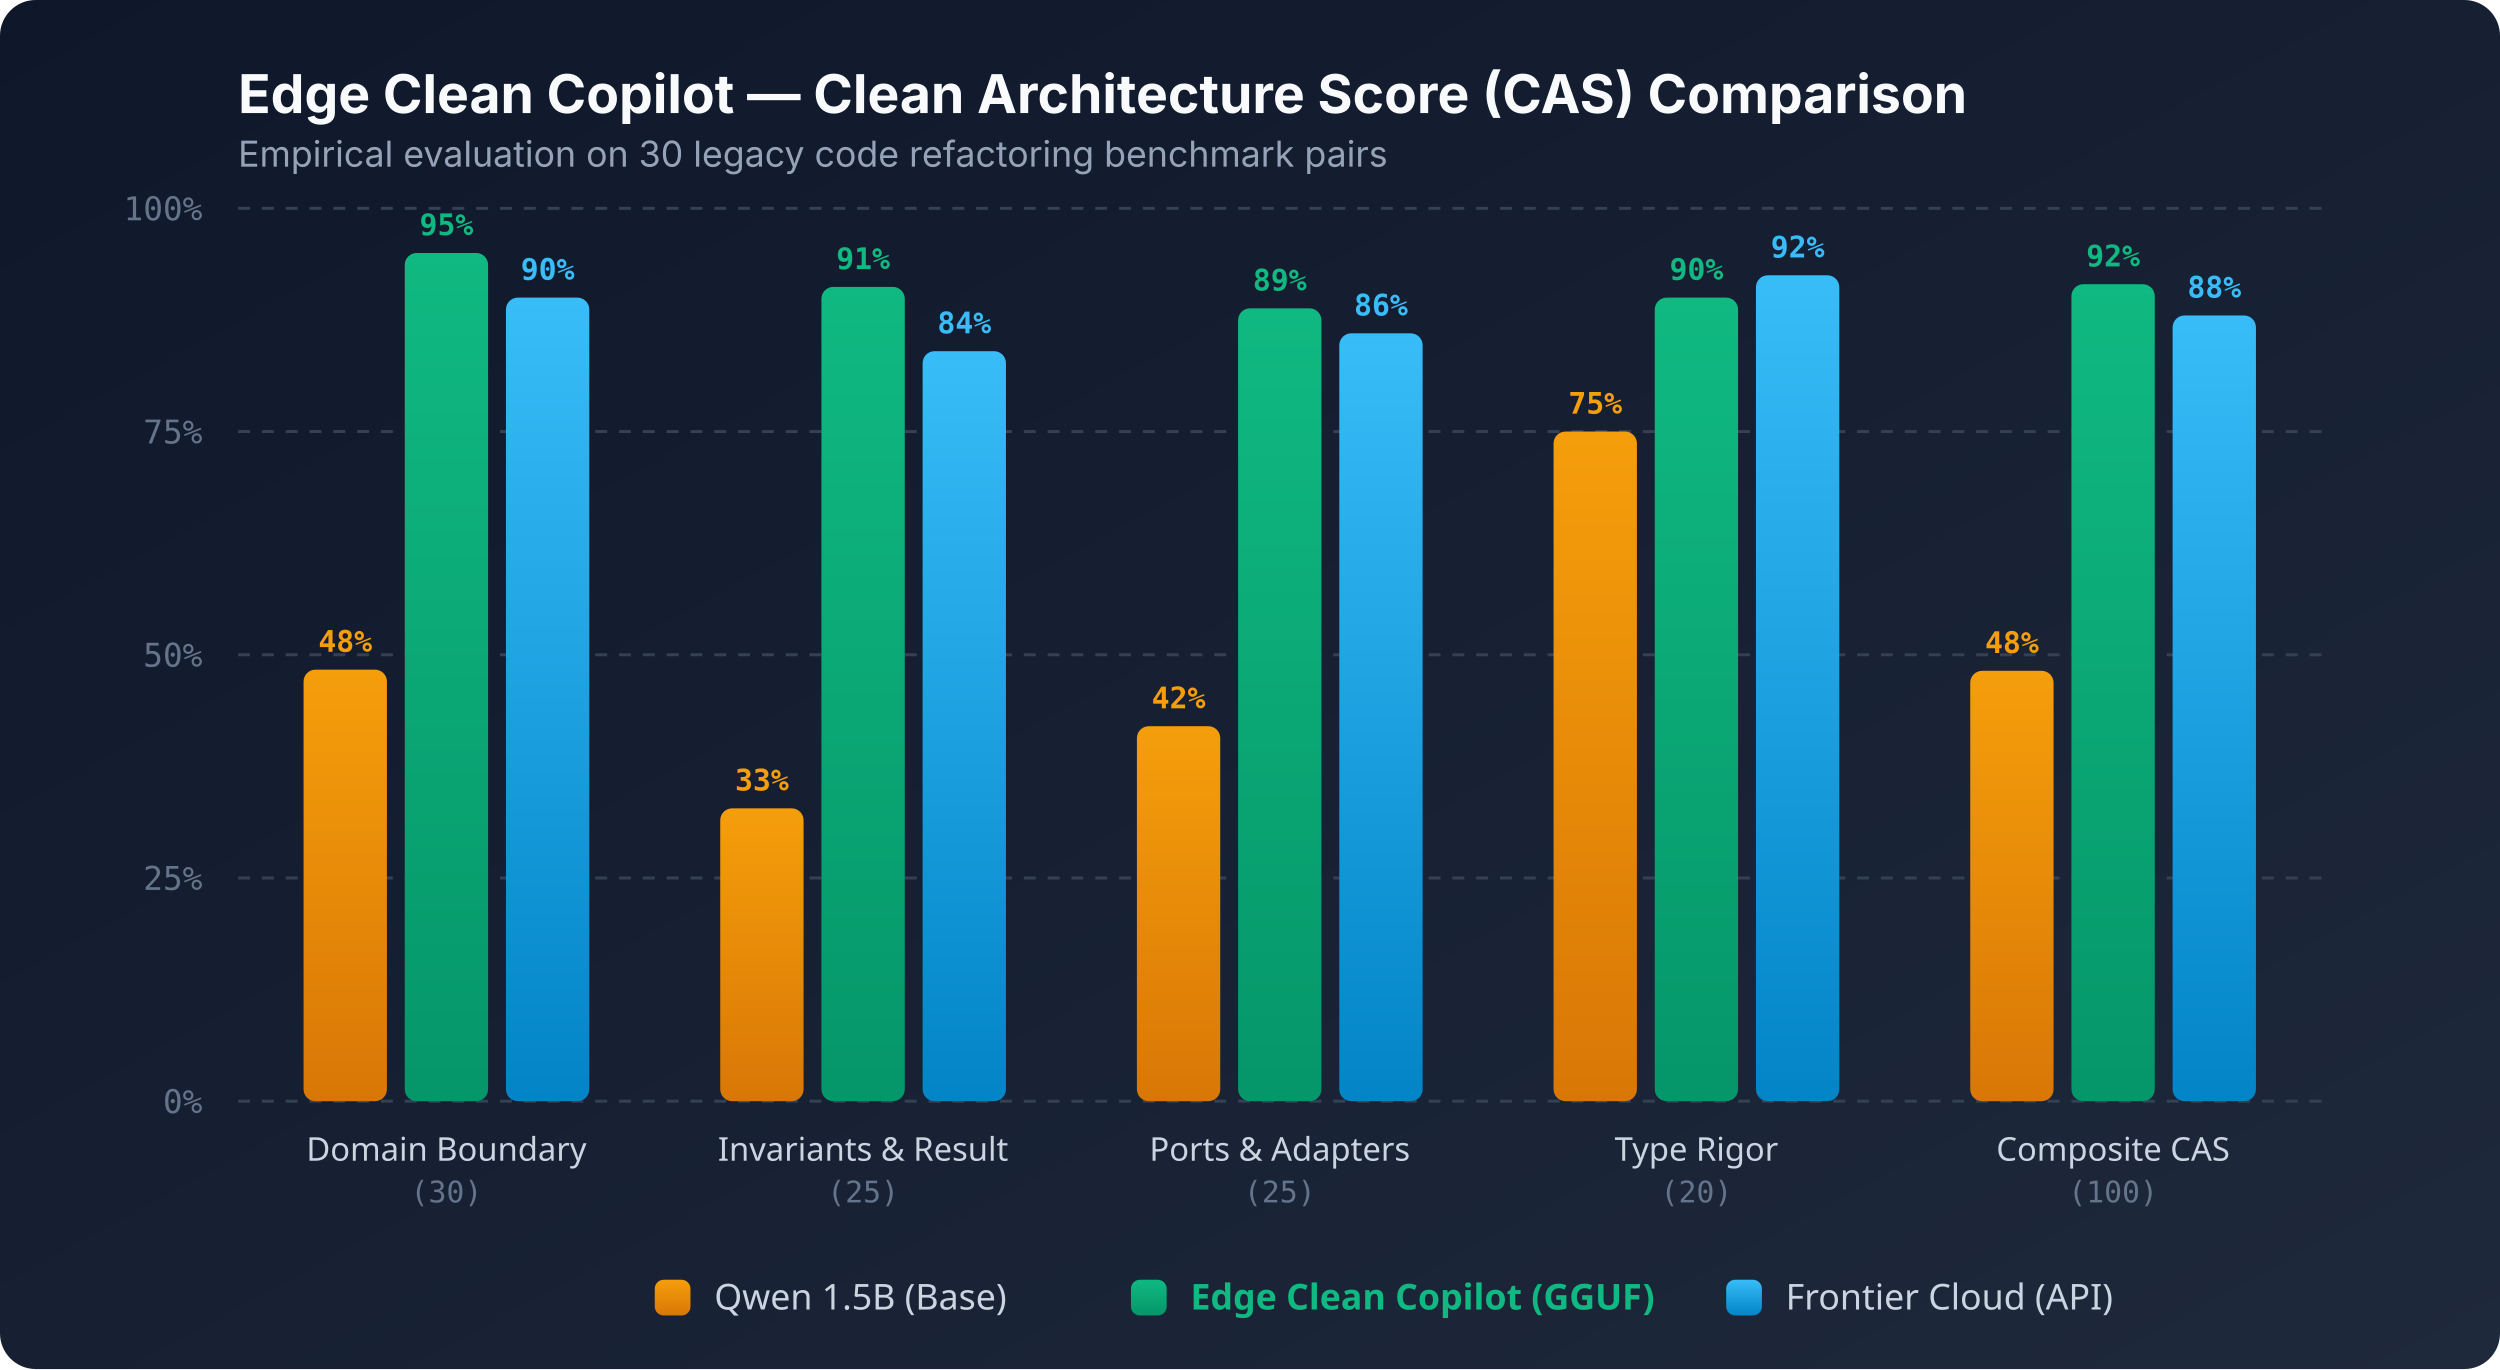
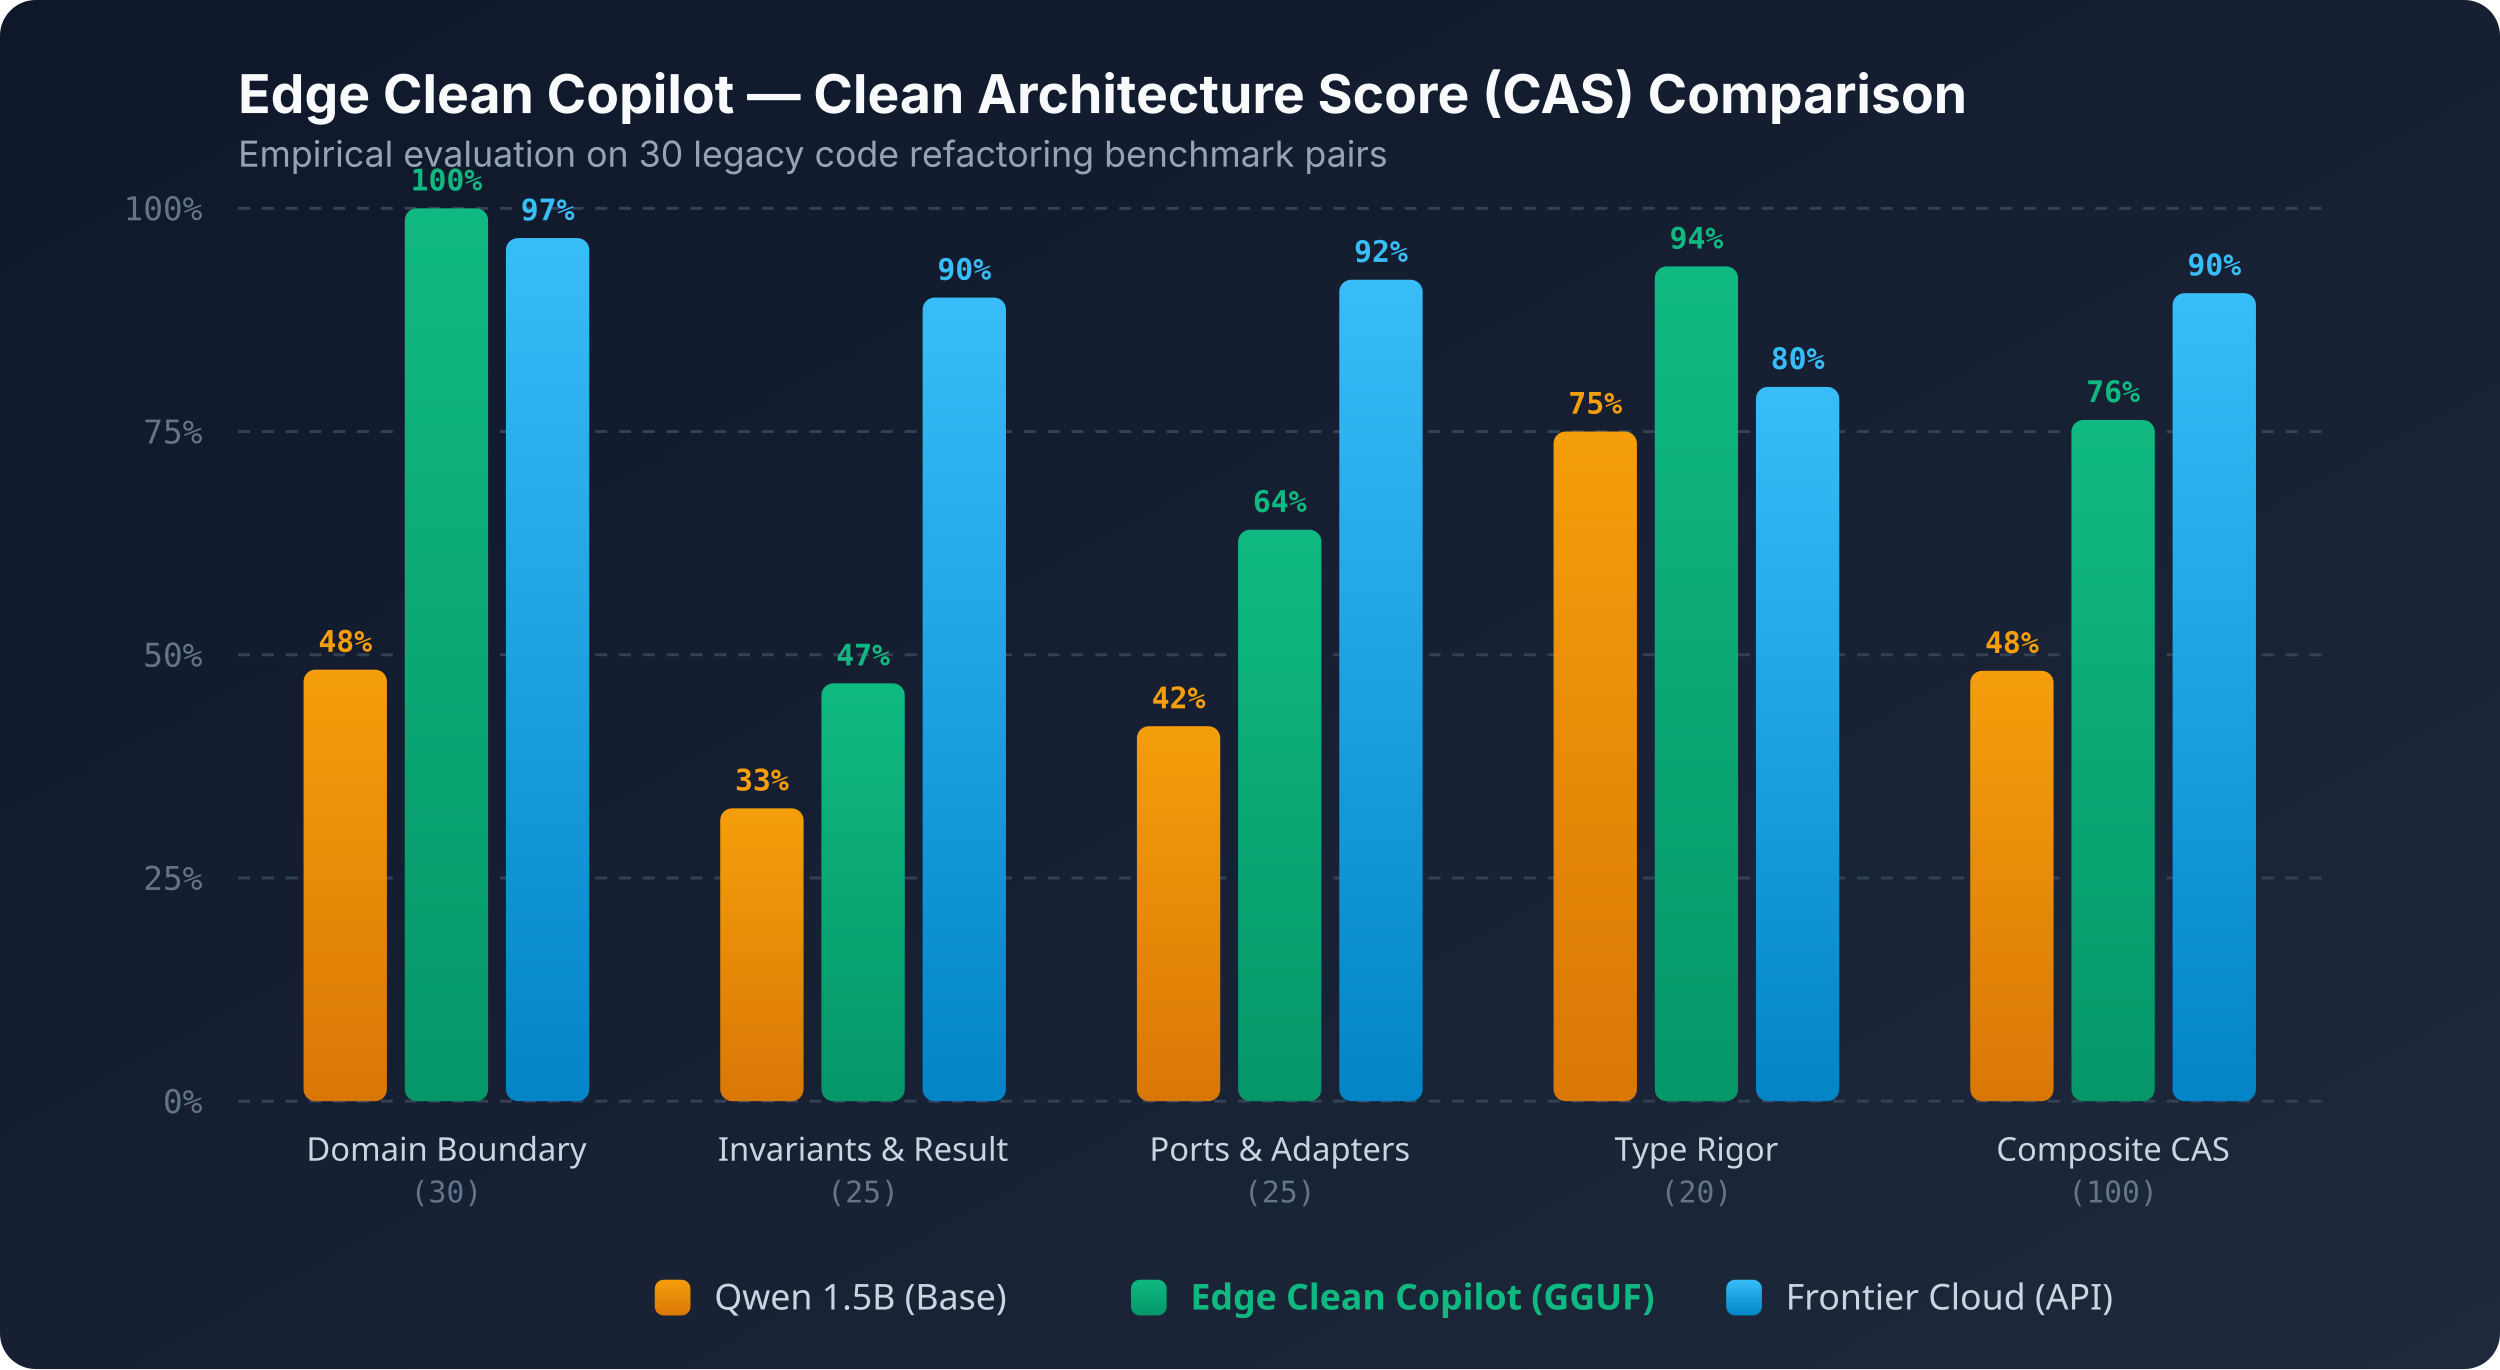
<svg xmlns="http://www.w3.org/2000/svg" viewBox="0 0 840 460" width="100%" height="100%">
  <defs>
    <linearGradient id="bgGrad" x1="0%" y1="0%" x2="100%" y2="100%">
      <stop offset="0%" stop-color="#0f172a" />
      <stop offset="100%" stop-color="#1e293b" />
    </linearGradient>
    <linearGradient id="eccGrad" x1="0%" y1="0%" x2="0%" y2="100%">
      <stop offset="0%" stop-color="#10b981" />
      <stop offset="100%" stop-color="#059669" />
    </linearGradient>
    <linearGradient id="baseGrad" x1="0%" y1="0%" x2="0%" y2="100%">
      <stop offset="0%" stop-color="#f59e0b" />
      <stop offset="100%" stop-color="#d97706" />
    </linearGradient>
    <linearGradient id="cloudGrad" x1="0%" y1="0%" x2="0%" y2="100%">
      <stop offset="0%" stop-color="#38bdf8" />
      <stop offset="100%" stop-color="#0284c7" />
    </linearGradient>
  </defs>
  <rect width="840" height="460" rx="12" fill="url(#bgGrad)" />
  <text x="80" y="38" fill="#f8fafc" font-family="system-ui, -apple-system, sans-serif" font-size="18" font-weight="bold">Edge Clean Copilot — Clean Architecture Score (CAS) Comparison</text>
  <text x="80" y="56" fill="#94a3b8" font-family="system-ui, -apple-system, sans-serif" font-size="12">Empirical evaluation on 30 legacy code refactoring benchmark pairs</text>
  <line x1="80" y1="370.0" x2="780" y2="370.0" stroke="#334155" stroke-dasharray="4,4" stroke-width="1" />
  <text x="68" y="374.0" fill="#64748b" font-family="monospace" font-size="11" text-anchor="end">0%</text>
  <line x1="80" y1="295.0" x2="780" y2="295.0" stroke="#334155" stroke-dasharray="4,4" stroke-width="1" />
  <text x="68" y="299.0" fill="#64748b" font-family="monospace" font-size="11" text-anchor="end">25%</text>
  <line x1="80" y1="220.0" x2="780" y2="220.0" stroke="#334155" stroke-dasharray="4,4" stroke-width="1" />
  <text x="68" y="224.0" fill="#64748b" font-family="monospace" font-size="11" text-anchor="end">50%</text>
  <line x1="80" y1="145.0" x2="780" y2="145.0" stroke="#334155" stroke-dasharray="4,4" stroke-width="1" />
  <text x="68" y="149.0" fill="#64748b" font-family="monospace" font-size="11" text-anchor="end">75%</text>
  <line x1="80" y1="70.0" x2="780" y2="70.0" stroke="#334155" stroke-dasharray="4,4" stroke-width="1" />
  <text x="68" y="74.0" fill="#64748b" font-family="monospace" font-size="11" text-anchor="end">100%</text>
  <rect x="102.0" y="225.0" width="28" height="145.0" rx="4" fill="url(#baseGrad)" />
  <text x="116.0" y="219.0" fill="#f59e0b" font-family="monospace" font-size="10" font-weight="bold" text-anchor="middle">48%</text>
-   <rect x="136.0" y="85.0" width="28" height="285.0" rx="4" fill="url(#eccGrad)" />
-   <text x="150.0" y="79.0" fill="#10b981" font-family="monospace" font-size="10" font-weight="bold" text-anchor="middle">95%</text>
-   <rect x="170.0" y="100.0" width="28" height="270.0" rx="4" fill="url(#cloudGrad)" />
-   <text x="184.0" y="94.0" fill="#38bdf8" font-family="monospace" font-size="10" font-weight="bold" text-anchor="middle">90%</text>
+   <rect x="136.0" y="70.0" width="28" height="300.0" rx="4" fill="url(#eccGrad)" />
+   <text x="150.0" y="64.0" fill="#10b981" font-family="monospace" font-size="10" font-weight="bold" text-anchor="middle">100%</text>
+   <rect x="170.0" y="80.0" width="28" height="290.0" rx="4" fill="url(#cloudGrad)" />
+   <text x="184.0" y="74.0" fill="#38bdf8" font-family="monospace" font-size="10" font-weight="bold" text-anchor="middle">97%</text>
  <text x="150.0" y="390" fill="#cbd5e1" font-family="system-ui, sans-serif" font-size="11" font-weight="500" text-anchor="middle">Domain Boundary</text>
  <text x="150.0" y="404" fill="#64748b" font-family="monospace" font-size="10" text-anchor="middle">(30)</text>
  <rect x="242.0" y="271.6" width="28" height="98.4" rx="4" fill="url(#baseGrad)" />
  <text x="256.0" y="265.6" fill="#f59e0b" font-family="monospace" font-size="10" font-weight="bold" text-anchor="middle">33%</text>
-   <rect x="276.0" y="96.4" width="28" height="273.6" rx="4" fill="url(#eccGrad)" />
-   <text x="290.0" y="90.4" fill="#10b981" font-family="monospace" font-size="10" font-weight="bold" text-anchor="middle">91%</text>
-   <rect x="310.0" y="118.0" width="28" height="252.0" rx="4" fill="url(#cloudGrad)" />
-   <text x="324.0" y="112.0" fill="#38bdf8" font-family="monospace" font-size="10" font-weight="bold" text-anchor="middle">84%</text>
+   <rect x="276.0" y="229.6" width="28" height="140.4" rx="4" fill="url(#eccGrad)" />
+   <text x="290.0" y="223.6" fill="#10b981" font-family="monospace" font-size="10" font-weight="bold" text-anchor="middle">47%</text>
+   <rect x="310.0" y="100.0" width="28" height="270.0" rx="4" fill="url(#cloudGrad)" />
+   <text x="324.0" y="94.0" fill="#38bdf8" font-family="monospace" font-size="10" font-weight="bold" text-anchor="middle">90%</text>
  <text x="290.0" y="390" fill="#cbd5e1" font-family="system-ui, sans-serif" font-size="11" font-weight="500" text-anchor="middle">Invariants &amp; Result</text>
  <text x="290.0" y="404" fill="#64748b" font-family="monospace" font-size="10" text-anchor="middle">(25)</text>
  <rect x="382.0" y="244.0" width="28" height="126.0" rx="4" fill="url(#baseGrad)" />
  <text x="396.0" y="238.0" fill="#f59e0b" font-family="monospace" font-size="10" font-weight="bold" text-anchor="middle">42%</text>
-   <rect x="416.0" y="103.6" width="28" height="266.4" rx="4" fill="url(#eccGrad)" />
-   <text x="430.0" y="97.6" fill="#10b981" font-family="monospace" font-size="10" font-weight="bold" text-anchor="middle">89%</text>
-   <rect x="450.0" y="112.0" width="28" height="258.0" rx="4" fill="url(#cloudGrad)" />
-   <text x="464.0" y="106.0" fill="#38bdf8" font-family="monospace" font-size="10" font-weight="bold" text-anchor="middle">86%</text>
+   <rect x="416.0" y="178.0" width="28" height="192.0" rx="4" fill="url(#eccGrad)" />
+   <text x="430.0" y="172.0" fill="#10b981" font-family="monospace" font-size="10" font-weight="bold" text-anchor="middle">64%</text>
+   <rect x="450.0" y="94.0" width="28" height="276.0" rx="4" fill="url(#cloudGrad)" />
+   <text x="464.0" y="88.0" fill="#38bdf8" font-family="monospace" font-size="10" font-weight="bold" text-anchor="middle">92%</text>
  <text x="430.0" y="390" fill="#cbd5e1" font-family="system-ui, sans-serif" font-size="11" font-weight="500" text-anchor="middle">Ports &amp; Adapters</text>
  <text x="430.0" y="404" fill="#64748b" font-family="monospace" font-size="10" text-anchor="middle">(25)</text>
  <rect x="522.0" y="145.0" width="28" height="225.0" rx="4" fill="url(#baseGrad)" />
  <text x="536.0" y="139.0" fill="#f59e0b" font-family="monospace" font-size="10" font-weight="bold" text-anchor="middle">75%</text>
-   <rect x="556.0" y="100.0" width="28" height="270.0" rx="4" fill="url(#eccGrad)" />
-   <text x="570.0" y="94.0" fill="#10b981" font-family="monospace" font-size="10" font-weight="bold" text-anchor="middle">90%</text>
-   <rect x="590.0" y="92.5" width="28" height="277.5" rx="4" fill="url(#cloudGrad)" />
-   <text x="604.0" y="86.5" fill="#38bdf8" font-family="monospace" font-size="10" font-weight="bold" text-anchor="middle">92%</text>
+   <rect x="556.0" y="89.5" width="28" height="280.5" rx="4" fill="url(#eccGrad)" />
+   <text x="570.0" y="83.5" fill="#10b981" font-family="monospace" font-size="10" font-weight="bold" text-anchor="middle">94%</text>
+   <rect x="590.0" y="130.0" width="28" height="240.0" rx="4" fill="url(#cloudGrad)" />
+   <text x="604.0" y="124.0" fill="#38bdf8" font-family="monospace" font-size="10" font-weight="bold" text-anchor="middle">80%</text>
  <text x="570.0" y="390" fill="#cbd5e1" font-family="system-ui, sans-serif" font-size="11" font-weight="500" text-anchor="middle">Type Rigor</text>
  <text x="570.0" y="404" fill="#64748b" font-family="monospace" font-size="10" text-anchor="middle">(20)</text>
  <rect x="662.0" y="225.4" width="28" height="144.6" rx="4" fill="url(#baseGrad)" />
  <text x="676.0" y="219.4" fill="#f59e0b" font-family="monospace" font-size="10" font-weight="bold" text-anchor="middle">48%</text>
-   <rect x="696.0" y="95.5" width="28" height="274.5" rx="4" fill="url(#eccGrad)" />
-   <text x="710.0" y="89.5" fill="#10b981" font-family="monospace" font-size="10" font-weight="bold" text-anchor="middle">92%</text>
-   <rect x="730.0" y="106.0" width="28" height="264.0" rx="4" fill="url(#cloudGrad)" />
-   <text x="744.0" y="100.0" fill="#38bdf8" font-family="monospace" font-size="10" font-weight="bold" text-anchor="middle">88%</text>
+   <rect x="696.0" y="141.1" width="28" height="228.9" rx="4" fill="url(#eccGrad)" />
+   <text x="710.0" y="135.1" fill="#10b981" font-family="monospace" font-size="10" font-weight="bold" text-anchor="middle">76%</text>
+   <rect x="730.0" y="98.5" width="28" height="271.5" rx="4" fill="url(#cloudGrad)" />
+   <text x="744.0" y="92.5" fill="#38bdf8" font-family="monospace" font-size="10" font-weight="bold" text-anchor="middle">90%</text>
  <text x="710.0" y="390" fill="#cbd5e1" font-family="system-ui, sans-serif" font-size="11" font-weight="500" text-anchor="middle">Composite CAS</text>
  <text x="710.0" y="404" fill="#64748b" font-family="monospace" font-size="10" text-anchor="middle">(100)</text>
  <rect x="220" y="430" width="12" height="12" rx="3" fill="url(#baseGrad)" />
  <text x="240" y="440" fill="#cbd5e1" font-family="system-ui, sans-serif" font-size="12">Qwen 1.5B (Base)</text>
  <rect x="380" y="430" width="12" height="12" rx="3" fill="url(#eccGrad)" />
  <text x="400" y="440" fill="#10b981" font-family="system-ui, sans-serif" font-size="12" font-weight="bold">Edge Clean Copilot (GGUF)</text>
  <rect x="580" y="430" width="12" height="12" rx="3" fill="url(#cloudGrad)" />
  <text x="600" y="440" fill="#cbd5e1" font-family="system-ui, sans-serif" font-size="12">Frontier Cloud (API)</text>
</svg>
